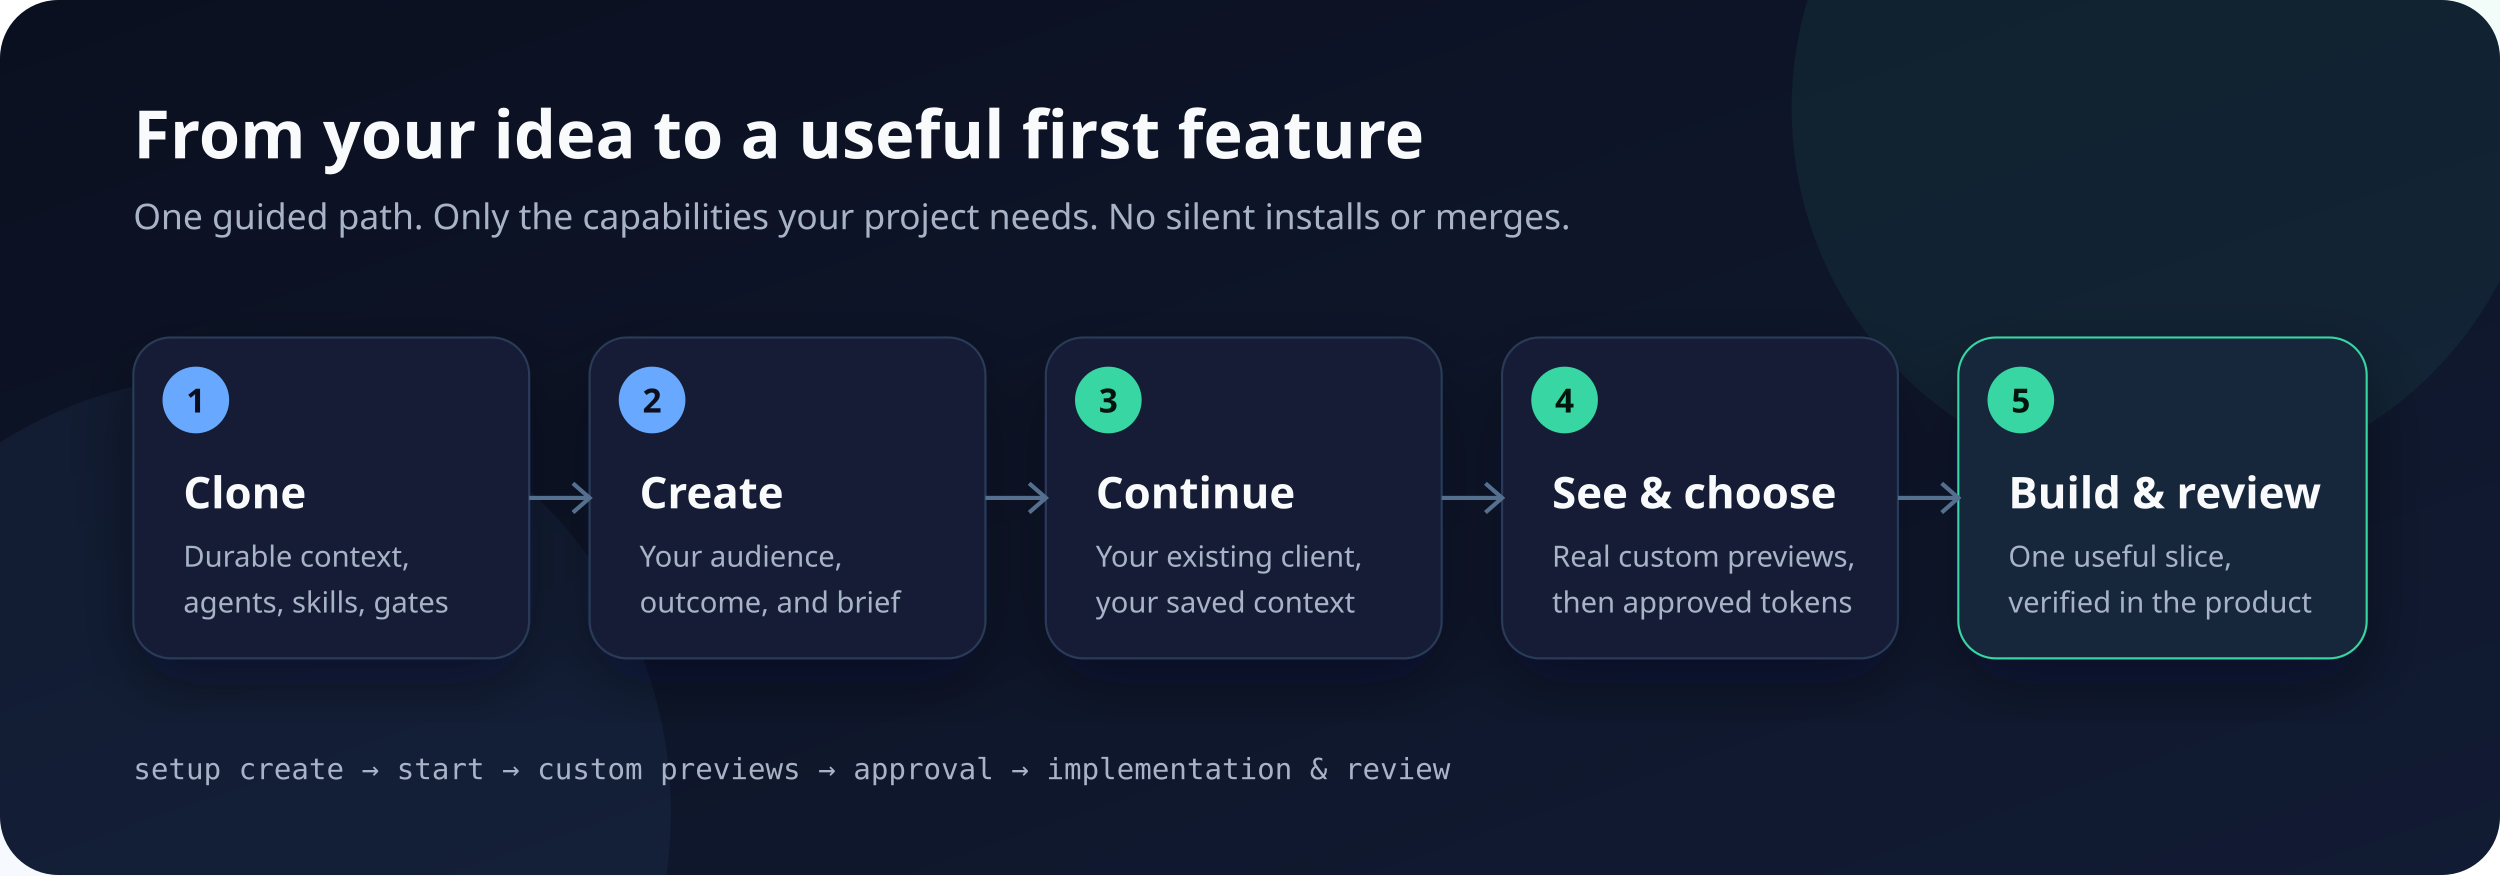
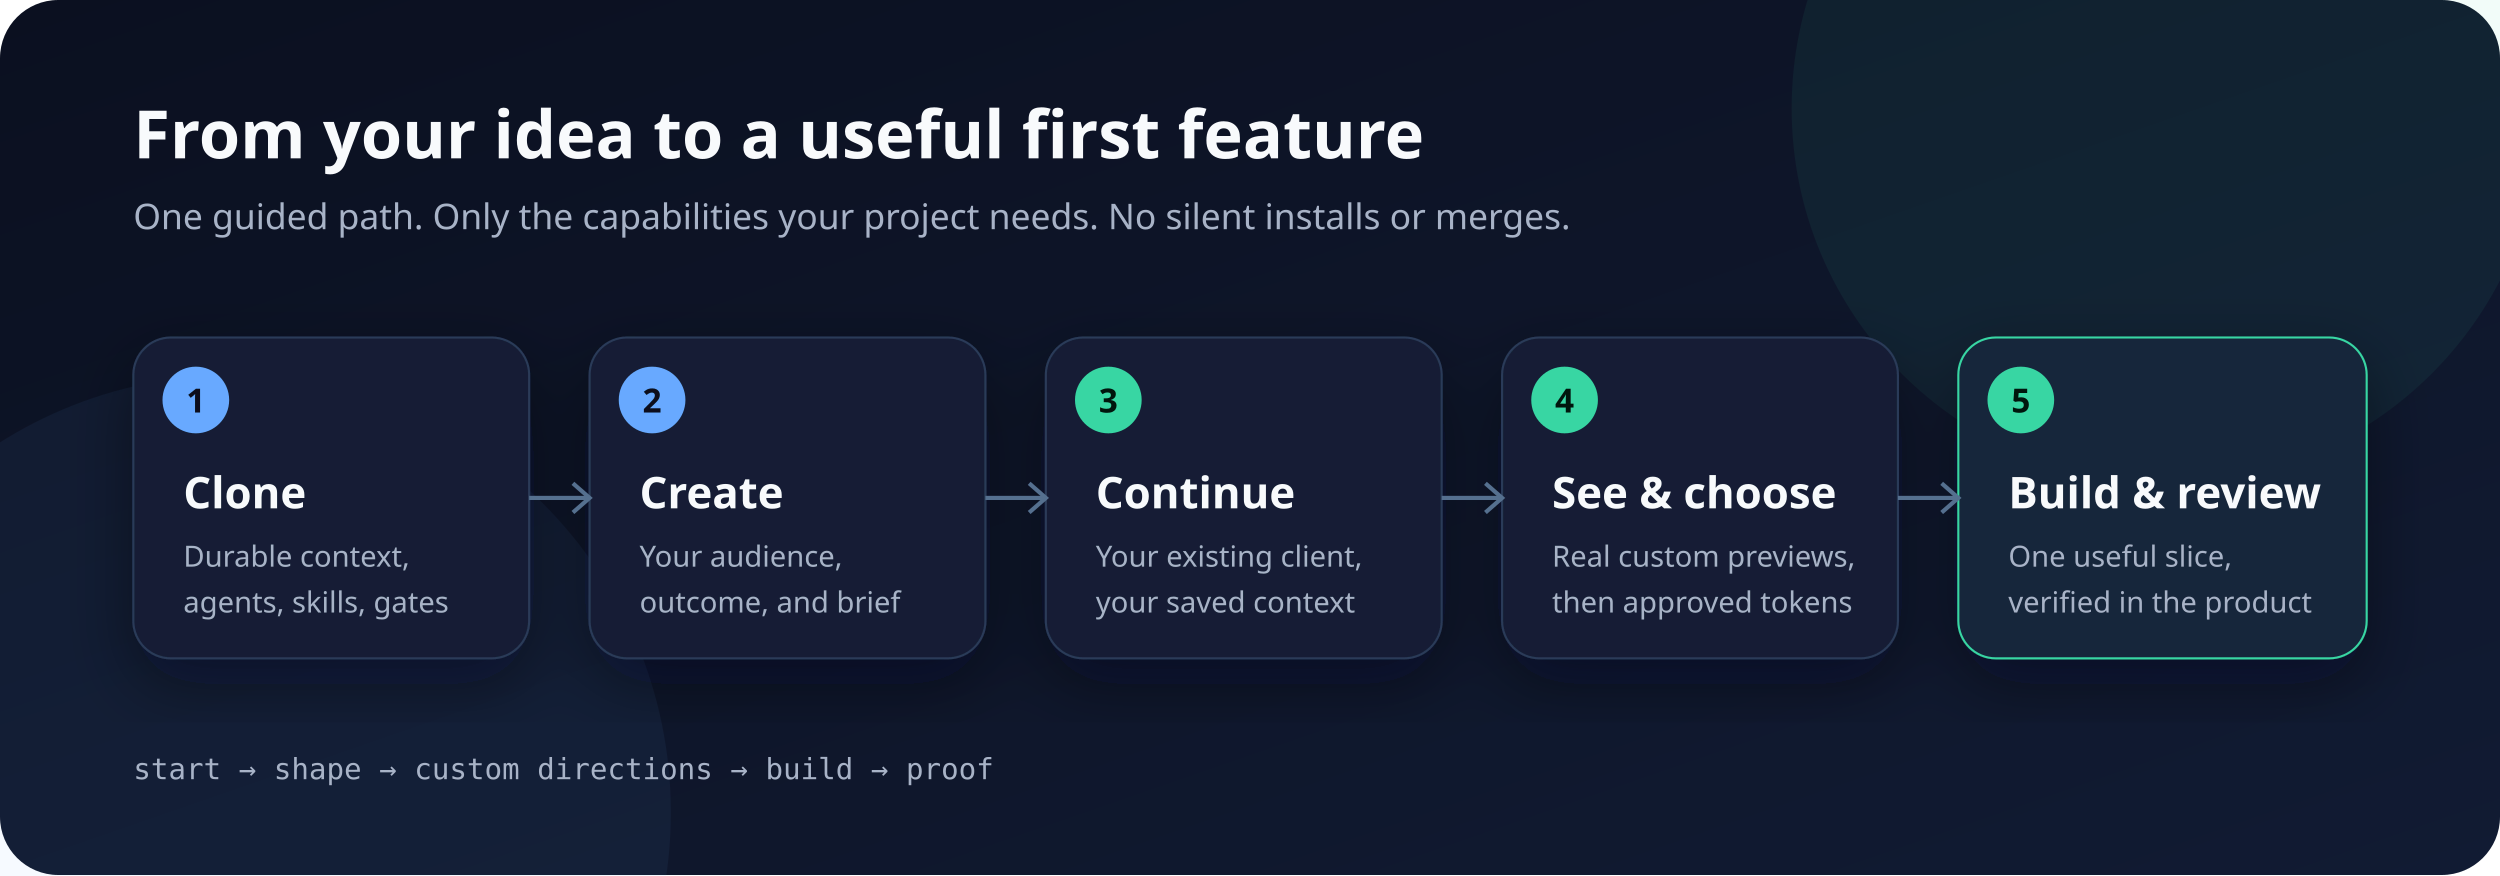
<svg xmlns="http://www.w3.org/2000/svg" width="1200" height="420" viewBox="0 0 1200 420" role="img" aria-labelledby="title desc">
  <defs>
    <linearGradient id="bg" x1="0" y1="0" x2="1" y2="1">
      <stop offset="0" stop-color="#0b1020" />
      <stop offset="1" stop-color="#111b33" />
    </linearGradient>
    <filter id="shadow" x="-20%" y="-20%" width="140%" height="140%">
      <feDropShadow dx="0" dy="12" stdDeviation="16" flood-color="#020617" flood-opacity=".42" />
    </filter>
  </defs>
  <rect width="1200" height="420" rx="28" fill="url(#bg)" />
  <circle cx="1040" cy="52" r="180" fill="#37d6a3" opacity=".07" />
  <circle cx="112" cy="390" r="210" fill="#67a9ff" opacity=".06" />
  <text x="64" y="76" fill="#f8fafc" font-family="ui-sans-serif, system-ui, sans-serif" font-size="32" font-weight="700">From your idea to a useful first feature</text>
  <text x="64" y="110" fill="#a8b3c7" font-family="ui-sans-serif, system-ui, sans-serif" font-size="17">One guided path. Only the capabilities your project needs. No silent installs or merges.</text>
  <g filter="url(#shadow)" font-family="ui-sans-serif, system-ui, sans-serif">
    <g transform="translate(64 162)">
      <rect width="190" height="154" rx="18" fill="#151f35" stroke="#2b3a59" />
      <circle cx="30" cy="30" r="16" fill="#67a9ff" />
      <text x="30" y="36" fill="#07111f" font-size="16" font-weight="800" text-anchor="middle">1</text>
      <text x="24" y="82" fill="#f8fafc" font-size="21" font-weight="700">Clone</text>
      <text x="24" y="110" fill="#a8b3c7" font-size="14">Durable context,</text>
      <text x="24" y="132" fill="#a8b3c7" font-size="14">agents, skills, gates</text>
    </g>
    <g transform="translate(283 162)">
      <rect width="190" height="154" rx="18" fill="#151f35" stroke="#2b3a59" />
      <circle cx="30" cy="30" r="16" fill="#67a9ff" />
      <text x="30" y="36" fill="#07111f" font-size="16" font-weight="800" text-anchor="middle">2</text>
      <text x="24" y="82" fill="#f8fafc" font-size="21" font-weight="700">Create</text>
      <text x="24" y="110" fill="#a8b3c7" font-size="14">Your audience,</text>
      <text x="24" y="132" fill="#a8b3c7" font-size="14">outcome, and brief</text>
    </g>
    <g transform="translate(502 162)">
      <rect width="190" height="154" rx="18" fill="#151f35" stroke="#2b3a59" />
      <circle cx="30" cy="30" r="16" fill="#37d6a3" />
      <text x="30" y="36" fill="#04140e" font-size="16" font-weight="800" text-anchor="middle">3</text>
      <text x="24" y="82" fill="#f8fafc" font-size="21" font-weight="700">Continue</text>
      <text x="24" y="110" fill="#a8b3c7" font-size="14">Your existing client,</text>
      <text x="24" y="132" fill="#a8b3c7" font-size="14">your saved context</text>
    </g>
    <g transform="translate(721 162)">
      <rect width="190" height="154" rx="18" fill="#151f35" stroke="#2b3a59" />
      <circle cx="30" cy="30" r="16" fill="#37d6a3" />
      <text x="30" y="36" fill="#04140e" font-size="16" font-weight="800" text-anchor="middle">4</text>
      <text x="24" y="82" fill="#f8fafc" font-size="21" font-weight="700">See &amp; choose</text>
      <text x="24" y="110" fill="#a8b3c7" font-size="14">Real custom previews,</text>
      <text x="24" y="132" fill="#a8b3c7" font-size="14">then approved tokens</text>
    </g>
    <g transform="translate(940 162)">
      <rect width="196" height="154" rx="18" fill="#17263a" stroke="#37d6a3" />
      <circle cx="30" cy="30" r="16" fill="#37d6a3" />
      <text x="30" y="36" fill="#04140e" font-size="16" font-weight="800" text-anchor="middle">5</text>
      <text x="24" y="82" fill="#f8fafc" font-size="21" font-weight="700">Build &amp; review</text>
      <text x="24" y="110" fill="#a8b3c7" font-size="14">One useful slice,</text>
      <text x="24" y="132" fill="#a8b3c7" font-size="14">verified in the product</text>
    </g>
  </g>
  <g stroke="#55708f" stroke-width="2" fill="none">
    <path d="M254 239h29" />
    <path d="m275 232 8 7-8 7" />
    <path d="M473 239h29" />
    <path d="m494 232 8 7-8 7" />
    <path d="M692 239h29" />
    <path d="m713 232 8 7-8 7" />
    <path d="M911 239h29" />
    <path d="m932 232 8 7-8 7" />
  </g>
-   <text x="64" y="374" fill="#a8b3c7" font-family="ui-monospace, SFMono-Regular, Menlo, monospace" font-size="14">setup create → start → custom previews → approval → implementation &amp; review</text>
+   <text x="64" y="374" fill="#a8b3c7" font-family="ui-monospace, SFMono-Regular, Menlo, monospace" font-size="14">start → shape → custom directions → build → proof</text>
</svg>
